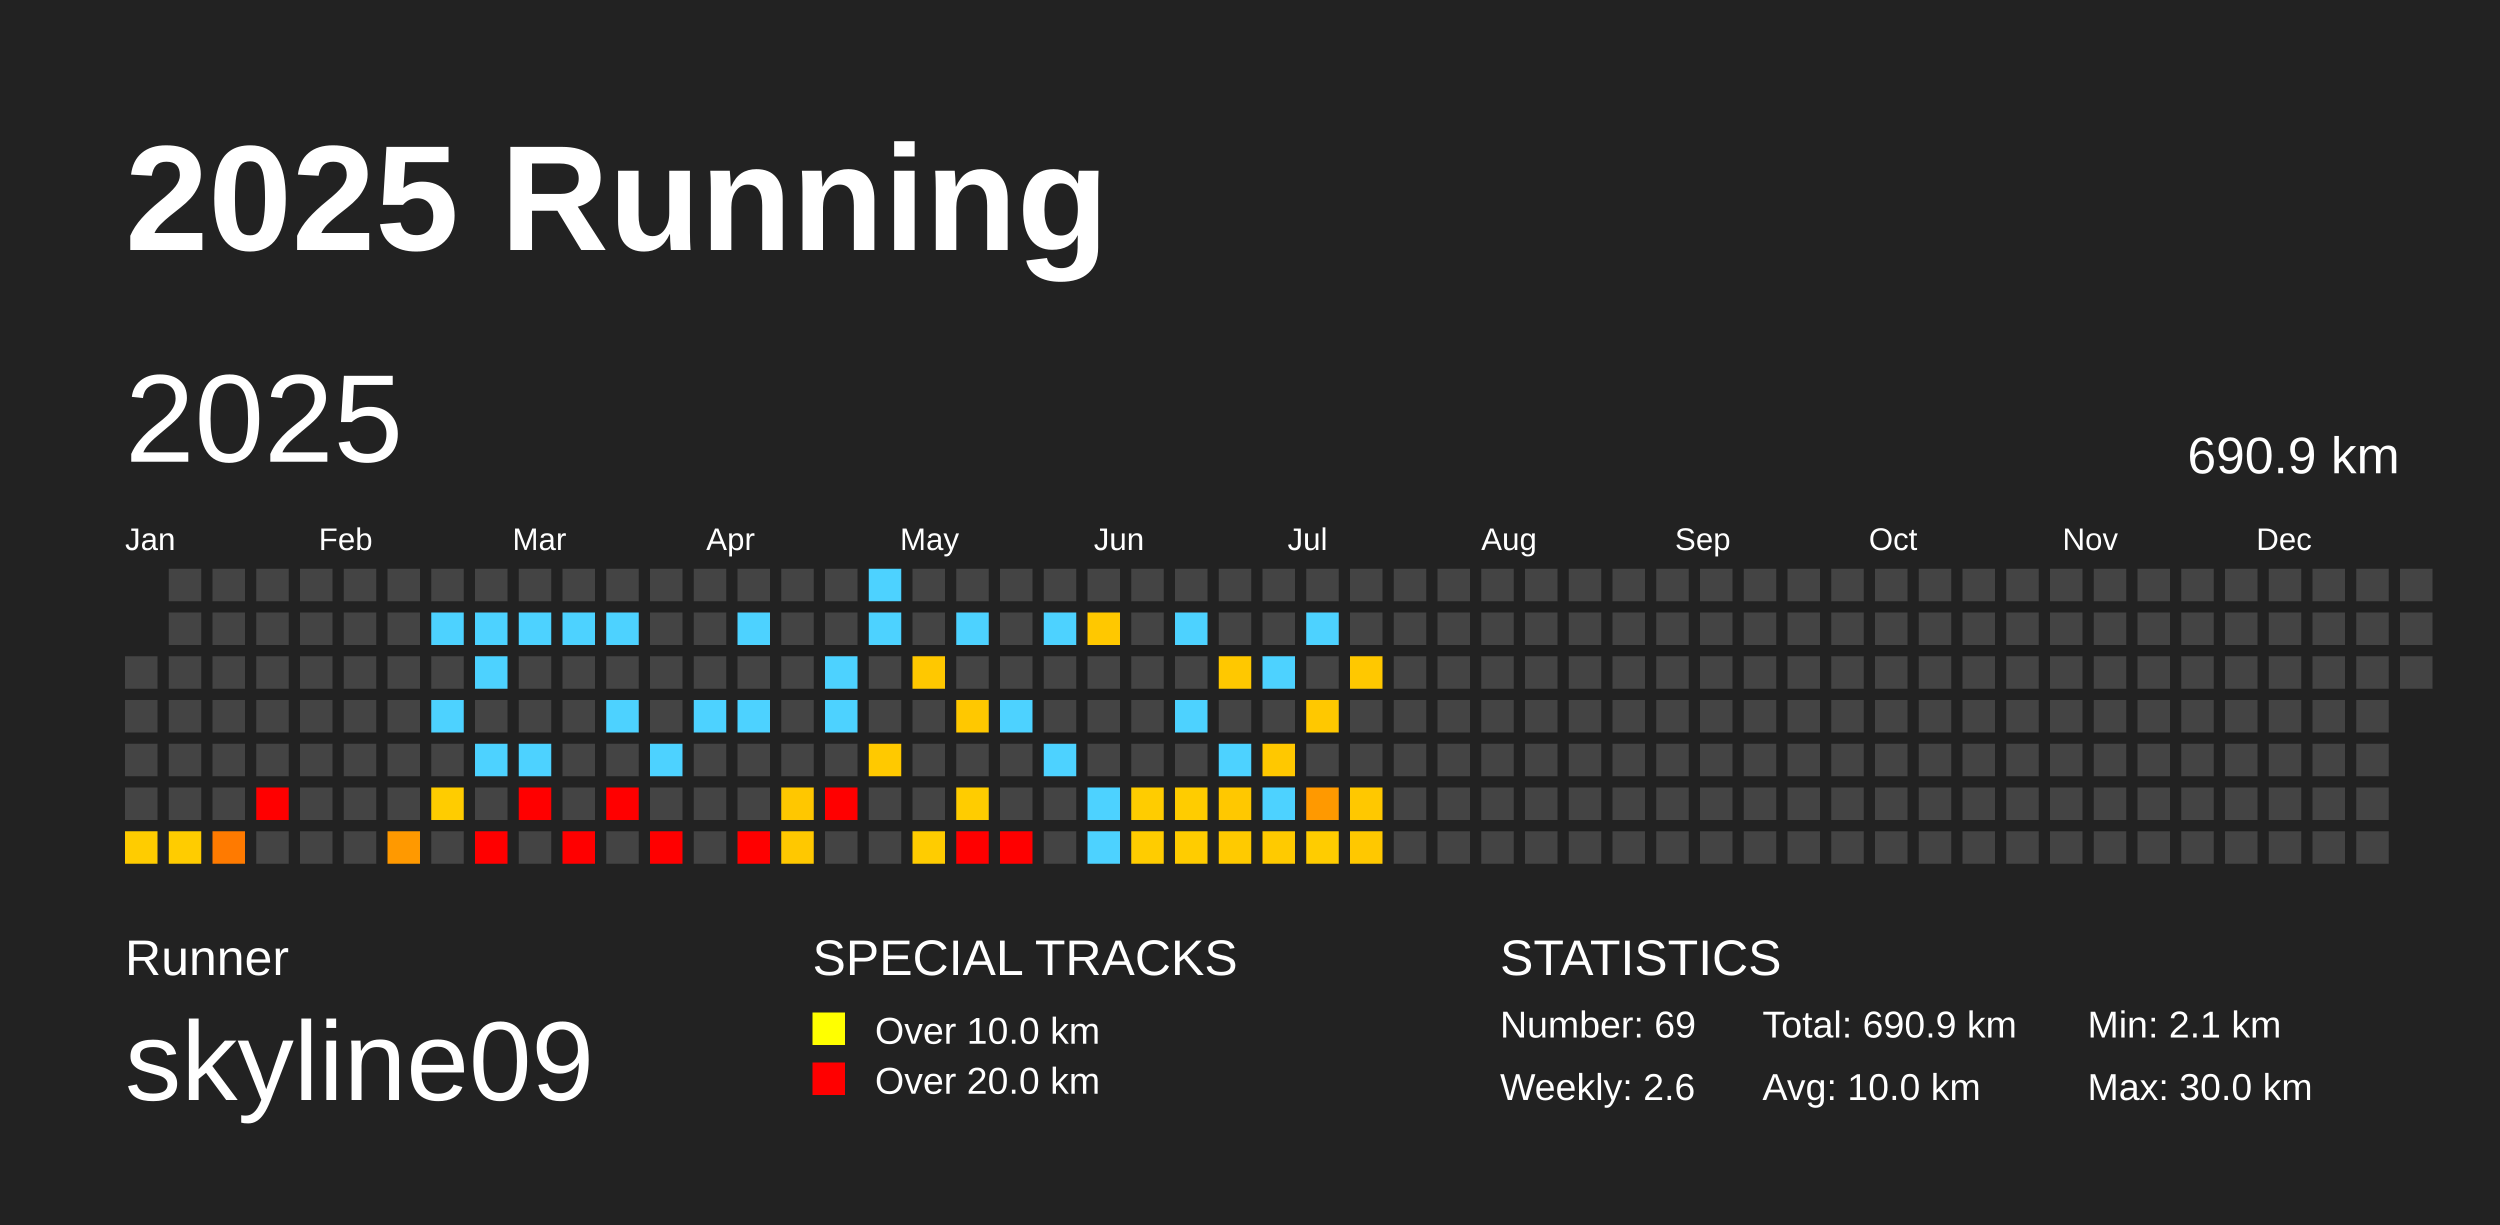
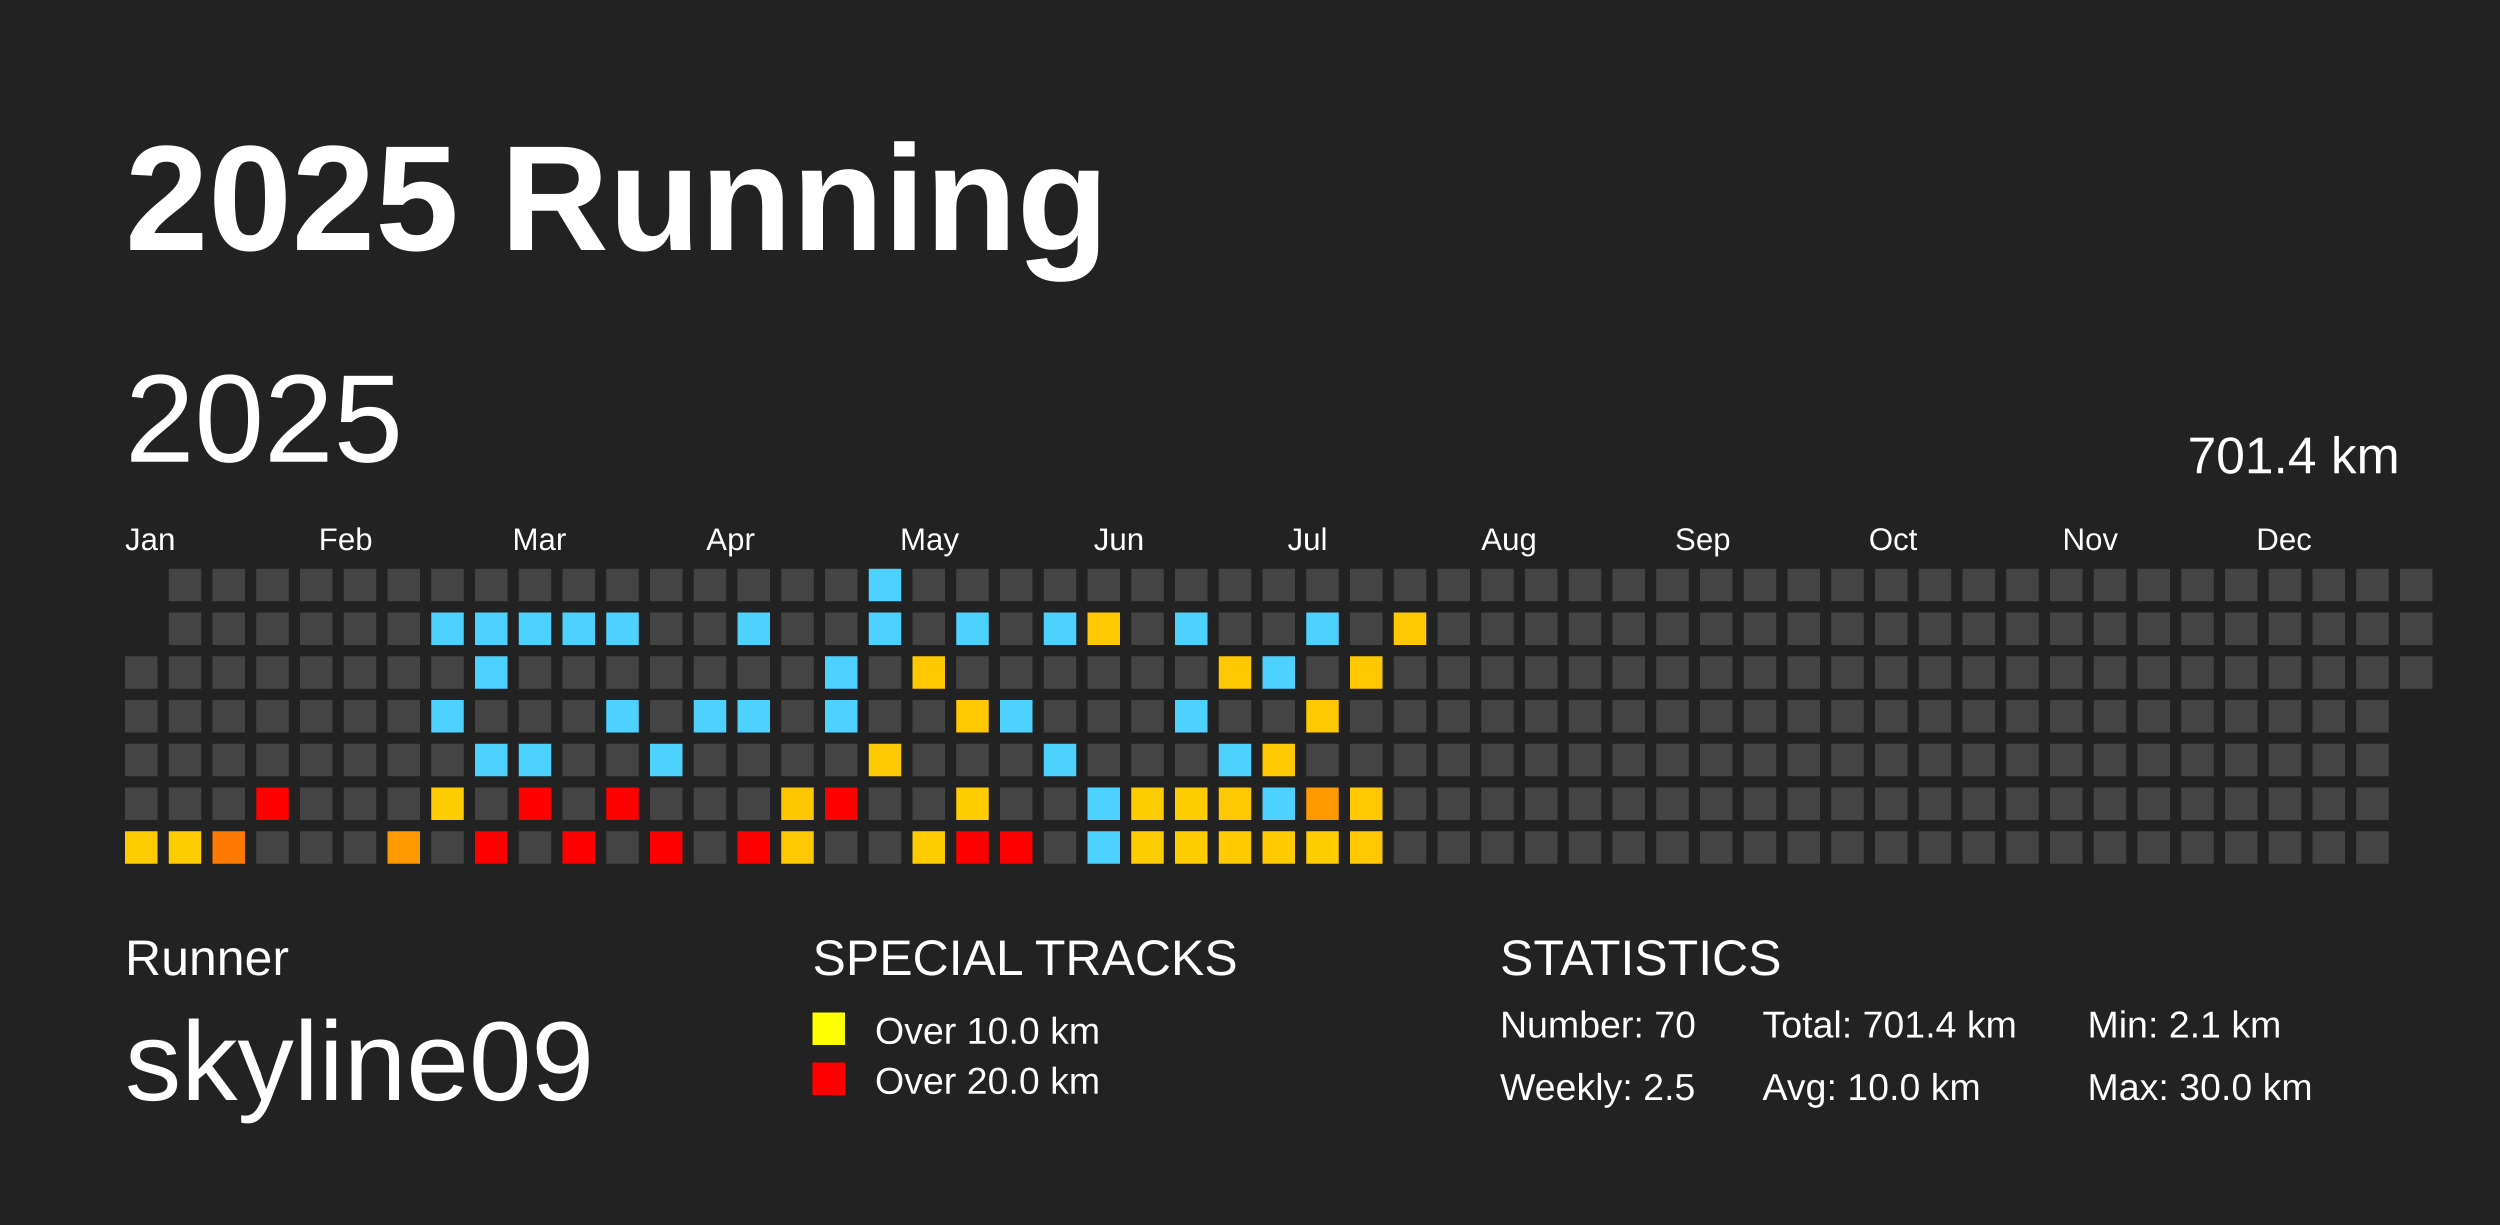
<svg xmlns="http://www.w3.org/2000/svg" baseProfile="full" height="98mm" version="1.1" viewBox="0,0,200,98" width="200mm">
  <defs />
  <rect fill="#222222" height="98" width="200" x="0" y="0" />
  <text fill="#FFFFFF" style="font-size:12px; font-family:Arial; font-weight:bold;" x="10" y="20">2025 Running</text>
  <text fill="#FFFFFF" style="font-size:4px; font-family:Arial" x="10" y="78">Runner</text>
  <text fill="#FFFFFF" style="font-size:9px; font-family:Arial" x="10" y="88">skyline09</text>
  <text fill="#FFFFFF" style="font-size:4px; font-family:Arial" x="65" y="78">SPECIAL TRACKS</text>
  <rect fill="yellow" height="2.6" width="2.6" x="65" y="81" />
  <text fill="#FFFFFF" style="font-size:3px; font-family:Arial" x="70" y="83.5">Over 10.0 km</text>
  <rect fill="red" height="2.6" width="2.6" x="65" y="85" />
  <text fill="#FFFFFF" style="font-size:3px; font-family:Arial" x="70" y="87.5">Over 20.0 km</text>
  <text fill="#FFFFFF" style="font-size:4px; font-family:Arial" x="120" y="78">STATISTICS</text>
-   <text fill="#FFFFFF" style="font-size:3px; font-family:Arial" x="120" y="83">Number: 69</text>
-   <text fill="#FFFFFF" style="font-size:3px; font-family:Arial" x="120" y="88">Weekly: 2.6</text>
-   <text fill="#FFFFFF" style="font-size:3px; font-family:Arial" x="141" y="83">Total: 690.9 km</text>
+   <text fill="#FFFFFF" style="font-size:3px; font-family:Arial" x="120" y="83">Number: 70</text>
+   <text fill="#FFFFFF" style="font-size:3px; font-family:Arial" x="120" y="88">Weekly: 2.5</text>
+   <text fill="#FFFFFF" style="font-size:3px; font-family:Arial" x="141" y="83">Total: 701.4 km</text>
  <text fill="#FFFFFF" style="font-size:3px; font-family:Arial" x="141" y="88">Avg: 10.0 km</text>
  <text fill="#FFFFFF" style="font-size:3px; font-family:Arial" x="167" y="83">Min: 2.1 km</text>
  <text fill="#FFFFFF" style="font-size:3px; font-family:Arial" x="167" y="88">Max: 30.0 km</text>
  <text dominant-baseline="hanging" fill="#FFFFFF" style="font-size:10.0px; font-family:Arial;" x="10" y="30">2025</text>
-   <text dominant-baseline="hanging" fill="#FFFFFF" style="font-size:4.125px; font-family:Arial;" x="175" y="35">690.9 km</text>
+   <text dominant-baseline="hanging" fill="#FFFFFF" style="font-size:4.125px; font-family:Arial;" x="175" y="35">701.4 km</text>
  <text fill="#FFFFFF" style="font-size:2.5px; font-family:Arial" x="10.0" y="44">Jan</text>
  <text fill="#FFFFFF" style="font-size:2.5px; font-family:Arial" x="25.5" y="44">Feb</text>
  <text fill="#FFFFFF" style="font-size:2.5px; font-family:Arial" x="41.0" y="44">Mar</text>
  <text fill="#FFFFFF" style="font-size:2.5px; font-family:Arial" x="56.5" y="44">Apr</text>
  <text fill="#FFFFFF" style="font-size:2.5px; font-family:Arial" x="72.0" y="44">May</text>
  <text fill="#FFFFFF" style="font-size:2.5px; font-family:Arial" x="87.5" y="44">Jun</text>
  <text fill="#FFFFFF" style="font-size:2.5px; font-family:Arial" x="103.0" y="44">Jul</text>
  <text fill="#FFFFFF" style="font-size:2.5px; font-family:Arial" x="118.5" y="44">Aug</text>
  <text fill="#FFFFFF" style="font-size:2.5px; font-family:Arial" x="134.0" y="44">Sep</text>
  <text fill="#FFFFFF" style="font-size:2.5px; font-family:Arial" x="149.5" y="44">Oct</text>
  <text fill="#FFFFFF" style="font-size:2.5px; font-family:Arial" x="165.0" y="44">Nov</text>
  <text fill="#FFFFFF" style="font-size:2.5px; font-family:Arial" x="180.5" y="44">Dec</text>
  <rect fill="#444444" height="2.6" width="2.6" x="10.0" y="52.5" />
  <rect fill="#444444" height="2.6" width="2.6" x="10.0" y="56.0" />
  <rect fill="#444444" height="2.6" width="2.6" x="10.0" y="59.5" />
  <rect fill="#444444" height="2.6" width="2.6" x="10.0" y="63.0" />
  <rect fill="#ffcc00" height="2.6" width="2.6" x="10.0" y="66.5" />
  <rect fill="#444444" height="2.6" width="2.6" x="13.5" y="45.5" />
  <rect fill="#444444" height="2.6" width="2.6" x="13.5" y="49.0" />
  <rect fill="#444444" height="2.6" width="2.6" x="13.5" y="52.5" />
  <rect fill="#444444" height="2.6" width="2.6" x="13.5" y="56.0" />
  <rect fill="#444444" height="2.6" width="2.6" x="13.5" y="59.5" />
  <rect fill="#444444" height="2.6" width="2.6" x="13.5" y="63.0" />
  <rect fill="#ffcc00" height="2.6" width="2.6" x="13.5" y="66.5" />
  <rect fill="#444444" height="2.6" width="2.6" x="17.0" y="45.5" />
  <rect fill="#444444" height="2.6" width="2.6" x="17.0" y="49.0" />
  <rect fill="#444444" height="2.6" width="2.6" x="17.0" y="52.5" />
  <rect fill="#444444" height="2.6" width="2.6" x="17.0" y="56.0" />
  <rect fill="#444444" height="2.6" width="2.6" x="17.0" y="59.5" />
  <rect fill="#444444" height="2.6" width="2.6" x="17.0" y="63.0" />
  <rect fill="#ff7a00" height="2.6" width="2.6" x="17.0" y="66.5" />
  <rect fill="#444444" height="2.6" width="2.6" x="20.5" y="45.5" />
  <rect fill="#444444" height="2.6" width="2.6" x="20.5" y="49.0" />
  <rect fill="#444444" height="2.6" width="2.6" x="20.5" y="52.5" />
  <rect fill="#444444" height="2.6" width="2.6" x="20.5" y="56.0" />
  <rect fill="#444444" height="2.6" width="2.6" x="20.5" y="59.5" />
  <rect fill="red" height="2.6" width="2.6" x="20.5" y="63.0" />
  <rect fill="#444444" height="2.6" width="2.6" x="20.5" y="66.5" />
  <rect fill="#444444" height="2.6" width="2.6" x="24.0" y="45.5" />
  <rect fill="#444444" height="2.6" width="2.6" x="24.0" y="49.0" />
  <rect fill="#444444" height="2.6" width="2.6" x="24.0" y="52.5" />
  <rect fill="#444444" height="2.6" width="2.6" x="24.0" y="56.0" />
  <rect fill="#444444" height="2.6" width="2.6" x="24.0" y="59.5" />
  <rect fill="#444444" height="2.6" width="2.6" x="24.0" y="63.0" />
  <rect fill="#444444" height="2.6" width="2.6" x="24.0" y="66.5" />
  <rect fill="#444444" height="2.6" width="2.6" x="27.5" y="45.5" />
  <rect fill="#444444" height="2.6" width="2.6" x="27.5" y="49.0" />
  <rect fill="#444444" height="2.6" width="2.6" x="27.5" y="52.5" />
  <rect fill="#444444" height="2.6" width="2.6" x="27.5" y="56.0" />
  <rect fill="#444444" height="2.6" width="2.6" x="27.5" y="59.5" />
  <rect fill="#444444" height="2.6" width="2.6" x="27.5" y="63.0" />
  <rect fill="#444444" height="2.6" width="2.6" x="27.5" y="66.5" />
  <rect fill="#444444" height="2.6" width="2.6" x="31.0" y="45.5" />
  <rect fill="#444444" height="2.6" width="2.6" x="31.0" y="49.0" />
  <rect fill="#444444" height="2.6" width="2.6" x="31.0" y="52.5" />
  <rect fill="#444444" height="2.6" width="2.6" x="31.0" y="56.0" />
  <rect fill="#444444" height="2.6" width="2.6" x="31.0" y="59.5" />
  <rect fill="#444444" height="2.6" width="2.6" x="31.0" y="63.0" />
  <rect fill="#ff9900" height="2.6" width="2.6" x="31.0" y="66.5" />
  <rect fill="#444444" height="2.6" width="2.6" x="34.5" y="45.5" />
  <rect fill="#4dd2ff" height="2.6" width="2.6" x="34.5" y="49.0" />
  <rect fill="#444444" height="2.6" width="2.6" x="34.5" y="52.5" />
  <rect fill="#4dd2ff" height="2.6" width="2.6" x="34.5" y="56.0" />
  <rect fill="#444444" height="2.6" width="2.6" x="34.5" y="59.5" />
  <rect fill="#ffcc00" height="2.6" width="2.6" x="34.5" y="63.0" />
  <rect fill="#444444" height="2.6" width="2.6" x="34.5" y="66.5" />
  <rect fill="#444444" height="2.6" width="2.6" x="38.0" y="45.5" />
  <rect fill="#4dd2ff" height="2.6" width="2.6" x="38.0" y="49.0" />
  <rect fill="#4dd2ff" height="2.6" width="2.6" x="38.0" y="52.5" />
  <rect fill="#444444" height="2.6" width="2.6" x="38.0" y="56.0" />
  <rect fill="#4dd2ff" height="2.6" width="2.6" x="38.0" y="59.5" />
  <rect fill="#444444" height="2.6" width="2.6" x="38.0" y="63.0" />
  <rect fill="red" height="2.6" width="2.6" x="38.0" y="66.5" />
  <rect fill="#444444" height="2.6" width="2.6" x="41.5" y="45.5" />
  <rect fill="#4dd2ff" height="2.6" width="2.6" x="41.5" y="49.0" />
  <rect fill="#444444" height="2.6" width="2.6" x="41.5" y="52.5" />
  <rect fill="#444444" height="2.6" width="2.6" x="41.5" y="56.0" />
  <rect fill="#4dd2ff" height="2.6" width="2.6" x="41.5" y="59.5" />
  <rect fill="red" height="2.6" width="2.6" x="41.5" y="63.0" />
  <rect fill="#444444" height="2.6" width="2.6" x="41.5" y="66.5" />
  <rect fill="#444444" height="2.6" width="2.6" x="45.0" y="45.5" />
  <rect fill="#4dd2ff" height="2.6" width="2.6" x="45.0" y="49.0" />
  <rect fill="#444444" height="2.6" width="2.6" x="45.0" y="52.5" />
  <rect fill="#444444" height="2.6" width="2.6" x="45.0" y="56.0" />
  <rect fill="#444444" height="2.6" width="2.6" x="45.0" y="59.5" />
  <rect fill="#444444" height="2.6" width="2.6" x="45.0" y="63.0" />
  <rect fill="red" height="2.6" width="2.6" x="45.0" y="66.5" />
  <rect fill="#444444" height="2.6" width="2.6" x="48.5" y="45.5" />
  <rect fill="#4dd2ff" height="2.6" width="2.6" x="48.5" y="49.0" />
  <rect fill="#444444" height="2.6" width="2.6" x="48.5" y="52.5" />
  <rect fill="#4dd2ff" height="2.6" width="2.6" x="48.5" y="56.0" />
  <rect fill="#444444" height="2.6" width="2.6" x="48.5" y="59.5" />
  <rect fill="red" height="2.6" width="2.6" x="48.5" y="63.0" />
  <rect fill="#444444" height="2.6" width="2.6" x="48.5" y="66.5" />
  <rect fill="#444444" height="2.6" width="2.6" x="52.0" y="45.5" />
  <rect fill="#444444" height="2.6" width="2.6" x="52.0" y="49.0" />
  <rect fill="#444444" height="2.6" width="2.6" x="52.0" y="52.5" />
  <rect fill="#444444" height="2.6" width="2.6" x="52.0" y="56.0" />
  <rect fill="#4dd2ff" height="2.6" width="2.6" x="52.0" y="59.5" />
  <rect fill="#444444" height="2.6" width="2.6" x="52.0" y="63.0" />
  <rect fill="red" height="2.6" width="2.6" x="52.0" y="66.5" />
  <rect fill="#444444" height="2.6" width="2.6" x="55.5" y="45.5" />
  <rect fill="#444444" height="2.6" width="2.6" x="55.5" y="49.0" />
  <rect fill="#444444" height="2.6" width="2.6" x="55.5" y="52.5" />
  <rect fill="#4dd2ff" height="2.6" width="2.6" x="55.5" y="56.0" />
  <rect fill="#444444" height="2.6" width="2.6" x="55.5" y="59.5" />
  <rect fill="#444444" height="2.6" width="2.6" x="55.5" y="63.0" />
  <rect fill="#444444" height="2.6" width="2.6" x="55.5" y="66.5" />
  <rect fill="#444444" height="2.6" width="2.6" x="59.0" y="45.5" />
  <rect fill="#4dd2ff" height="2.6" width="2.6" x="59.0" y="49.0" />
  <rect fill="#444444" height="2.6" width="2.6" x="59.0" y="52.5" />
  <rect fill="#4dd2ff" height="2.6" width="2.6" x="59.0" y="56.0" />
  <rect fill="#444444" height="2.6" width="2.6" x="59.0" y="59.5" />
  <rect fill="#444444" height="2.6" width="2.6" x="59.0" y="63.0" />
  <rect fill="red" height="2.6" width="2.6" x="59.0" y="66.5" />
  <rect fill="#444444" height="2.6" width="2.6" x="62.5" y="45.5" />
  <rect fill="#444444" height="2.6" width="2.6" x="62.5" y="49.0" />
  <rect fill="#444444" height="2.6" width="2.6" x="62.5" y="52.5" />
  <rect fill="#444444" height="2.6" width="2.6" x="62.5" y="56.0" />
  <rect fill="#444444" height="2.6" width="2.6" x="62.5" y="59.5" />
  <rect fill="#ffc700" height="2.6" width="2.6" x="62.5" y="63.0" />
  <rect fill="#ffc800" height="2.6" width="2.6" x="62.5" y="66.5" />
  <rect fill="#444444" height="2.6" width="2.6" x="66.0" y="45.5" />
  <rect fill="#444444" height="2.6" width="2.6" x="66.0" y="49.0" />
  <rect fill="#4dd2ff" height="2.6" width="2.6" x="66.0" y="52.5" />
  <rect fill="#4dd2ff" height="2.6" width="2.6" x="66.0" y="56.0" />
  <rect fill="#444444" height="2.6" width="2.6" x="66.0" y="59.5" />
  <rect fill="red" height="2.6" width="2.6" x="66.0" y="63.0" />
  <rect fill="#444444" height="2.6" width="2.6" x="66.0" y="66.5" />
  <rect fill="#4dd2ff" height="2.6" width="2.6" x="69.5" y="45.5" />
  <rect fill="#4dd2ff" height="2.6" width="2.6" x="69.5" y="49.0" />
  <rect fill="#444444" height="2.6" width="2.6" x="69.5" y="52.5" />
  <rect fill="#444444" height="2.6" width="2.6" x="69.5" y="56.0" />
  <rect fill="#ffc900" height="2.6" width="2.6" x="69.5" y="59.5" />
  <rect fill="#444444" height="2.6" width="2.6" x="69.5" y="63.0" />
  <rect fill="#444444" height="2.6" width="2.6" x="69.5" y="66.5" />
  <rect fill="#444444" height="2.6" width="2.6" x="73.0" y="45.5" />
  <rect fill="#444444" height="2.6" width="2.6" x="73.0" y="49.0" />
  <rect fill="#ffc800" height="2.6" width="2.6" x="73.0" y="52.5" />
  <rect fill="#444444" height="2.6" width="2.6" x="73.0" y="56.0" />
  <rect fill="#444444" height="2.6" width="2.6" x="73.0" y="59.5" />
  <rect fill="#444444" height="2.6" width="2.6" x="73.0" y="63.0" />
  <rect fill="#ffcc00" height="2.6" width="2.6" x="73.0" y="66.5" />
  <rect fill="#444444" height="2.6" width="2.6" x="76.5" y="45.5" />
  <rect fill="#4dd2ff" height="2.6" width="2.6" x="76.5" y="49.0" />
  <rect fill="#444444" height="2.6" width="2.6" x="76.5" y="52.5" />
  <rect fill="#ffc800" height="2.6" width="2.6" x="76.5" y="56.0" />
  <rect fill="#444444" height="2.6" width="2.6" x="76.5" y="59.5" />
  <rect fill="#ffcc00" height="2.6" width="2.6" x="76.5" y="63.0" />
  <rect fill="red" height="2.6" width="2.6" x="76.5" y="66.5" />
  <rect fill="#444444" height="2.6" width="2.6" x="80.0" y="45.5" />
  <rect fill="#444444" height="2.6" width="2.6" x="80.0" y="49.0" />
  <rect fill="#444444" height="2.6" width="2.6" x="80.0" y="52.5" />
  <rect fill="#4dd2ff" height="2.6" width="2.6" x="80.0" y="56.0" />
  <rect fill="#444444" height="2.6" width="2.6" x="80.0" y="59.5" />
  <rect fill="#444444" height="2.6" width="2.6" x="80.0" y="63.0" />
  <rect fill="red" height="2.6" width="2.6" x="80.0" y="66.5" />
  <rect fill="#444444" height="2.6" width="2.6" x="83.5" y="45.5" />
  <rect fill="#4dd2ff" height="2.6" width="2.6" x="83.5" y="49.0" />
  <rect fill="#444444" height="2.6" width="2.6" x="83.5" y="52.5" />
  <rect fill="#444444" height="2.6" width="2.6" x="83.5" y="56.0" />
  <rect fill="#4dd2ff" height="2.6" width="2.6" x="83.5" y="59.5" />
  <rect fill="#444444" height="2.6" width="2.6" x="83.5" y="63.0" />
  <rect fill="#444444" height="2.6" width="2.6" x="83.5" y="66.5" />
  <rect fill="#444444" height="2.6" width="2.6" x="87.0" y="45.5" />
  <rect fill="#ffc800" height="2.6" width="2.6" x="87.0" y="49.0" />
  <rect fill="#444444" height="2.6" width="2.6" x="87.0" y="52.5" />
  <rect fill="#444444" height="2.6" width="2.6" x="87.0" y="56.0" />
  <rect fill="#444444" height="2.6" width="2.6" x="87.0" y="59.5" />
  <rect fill="#4dd2ff" height="2.6" width="2.6" x="87.0" y="63.0" />
  <rect fill="#4dd2ff" height="2.6" width="2.6" x="87.0" y="66.5" />
  <rect fill="#444444" height="2.6" width="2.6" x="90.5" y="45.5" />
  <rect fill="#444444" height="2.6" width="2.6" x="90.5" y="49.0" />
  <rect fill="#444444" height="2.6" width="2.6" x="90.5" y="52.5" />
  <rect fill="#444444" height="2.6" width="2.6" x="90.5" y="56.0" />
  <rect fill="#444444" height="2.6" width="2.6" x="90.5" y="59.5" />
  <rect fill="#ffcc00" height="2.6" width="2.6" x="90.5" y="63.0" />
  <rect fill="#ffcc00" height="2.6" width="2.6" x="90.5" y="66.5" />
  <rect fill="#444444" height="2.6" width="2.6" x="94.0" y="45.5" />
  <rect fill="#4dd2ff" height="2.6" width="2.6" x="94.0" y="49.0" />
  <rect fill="#444444" height="2.6" width="2.6" x="94.0" y="52.5" />
  <rect fill="#4dd2ff" height="2.6" width="2.6" x="94.0" y="56.0" />
  <rect fill="#444444" height="2.6" width="2.6" x="94.0" y="59.5" />
  <rect fill="#ffcc00" height="2.6" width="2.6" x="94.0" y="63.0" />
  <rect fill="#ffcc00" height="2.6" width="2.6" x="94.0" y="66.5" />
  <rect fill="#444444" height="2.6" width="2.6" x="97.5" y="45.5" />
  <rect fill="#444444" height="2.6" width="2.6" x="97.5" y="49.0" />
  <rect fill="#ffc800" height="2.6" width="2.6" x="97.5" y="52.5" />
  <rect fill="#444444" height="2.6" width="2.6" x="97.5" y="56.0" />
  <rect fill="#4dd2ff" height="2.6" width="2.6" x="97.5" y="59.5" />
  <rect fill="#ffc800" height="2.6" width="2.6" x="97.5" y="63.0" />
  <rect fill="#ffca00" height="2.6" width="2.6" x="97.5" y="66.5" />
  <rect fill="#444444" height="2.6" width="2.6" x="101.0" y="45.5" />
  <rect fill="#444444" height="2.6" width="2.6" x="101.0" y="49.0" />
  <rect fill="#4dd2ff" height="2.6" width="2.6" x="101.0" y="52.5" />
  <rect fill="#444444" height="2.6" width="2.6" x="101.0" y="56.0" />
  <rect fill="#ffc800" height="2.6" width="2.6" x="101.0" y="59.5" />
  <rect fill="#4dd2ff" height="2.6" width="2.6" x="101.0" y="63.0" />
  <rect fill="#ffca00" height="2.6" width="2.6" x="101.0" y="66.5" />
  <rect fill="#444444" height="2.6" width="2.6" x="104.5" y="45.5" />
  <rect fill="#4dd2ff" height="2.6" width="2.6" x="104.5" y="49.0" />
  <rect fill="#444444" height="2.6" width="2.6" x="104.5" y="52.5" />
  <rect fill="#ffc800" height="2.6" width="2.6" x="104.5" y="56.0" />
  <rect fill="#444444" height="2.6" width="2.6" x="104.5" y="59.5" />
  <rect fill="#ff9900" height="2.6" width="2.6" x="104.5" y="63.0" />
  <rect fill="#ffcc00" height="2.6" width="2.6" x="104.5" y="66.5" />
  <rect fill="#444444" height="2.6" width="2.6" x="108.0" y="45.5" />
  <rect fill="#444444" height="2.6" width="2.6" x="108.0" y="49.0" />
  <rect fill="#ffc800" height="2.6" width="2.6" x="108.0" y="52.5" />
  <rect fill="#444444" height="2.6" width="2.6" x="108.0" y="56.0" />
  <rect fill="#444444" height="2.6" width="2.6" x="108.0" y="59.5" />
  <rect fill="#ffc800" height="2.6" width="2.6" x="108.0" y="63.0" />
  <rect fill="#ffc800" height="2.6" width="2.6" x="108.0" y="66.5" />
  <rect fill="#444444" height="2.6" width="2.6" x="111.5" y="45.5" />
-   <rect fill="#444444" height="2.6" width="2.6" x="111.5" y="49.0" />
+   <rect fill="#ffc800" height="2.6" width="2.6" x="111.5" y="49.0" />
  <rect fill="#444444" height="2.6" width="2.6" x="111.5" y="52.5" />
  <rect fill="#444444" height="2.6" width="2.6" x="111.5" y="56.0" />
  <rect fill="#444444" height="2.6" width="2.6" x="111.5" y="59.5" />
  <rect fill="#444444" height="2.6" width="2.6" x="111.5" y="63.0" />
  <rect fill="#444444" height="2.6" width="2.6" x="111.5" y="66.5" />
  <rect fill="#444444" height="2.6" width="2.6" x="115.0" y="45.5" />
  <rect fill="#444444" height="2.6" width="2.6" x="115.0" y="49.0" />
  <rect fill="#444444" height="2.6" width="2.6" x="115.0" y="52.5" />
  <rect fill="#444444" height="2.6" width="2.6" x="115.0" y="56.0" />
  <rect fill="#444444" height="2.6" width="2.6" x="115.0" y="59.5" />
  <rect fill="#444444" height="2.6" width="2.6" x="115.0" y="63.0" />
  <rect fill="#444444" height="2.6" width="2.6" x="115.0" y="66.5" />
  <rect fill="#444444" height="2.6" width="2.6" x="118.5" y="45.5" />
  <rect fill="#444444" height="2.6" width="2.6" x="118.5" y="49.0" />
  <rect fill="#444444" height="2.6" width="2.6" x="118.5" y="52.5" />
  <rect fill="#444444" height="2.6" width="2.6" x="118.5" y="56.0" />
  <rect fill="#444444" height="2.6" width="2.6" x="118.5" y="59.5" />
  <rect fill="#444444" height="2.6" width="2.6" x="118.5" y="63.0" />
  <rect fill="#444444" height="2.6" width="2.6" x="118.5" y="66.5" />
  <rect fill="#444444" height="2.6" width="2.6" x="122.0" y="45.5" />
  <rect fill="#444444" height="2.6" width="2.6" x="122.0" y="49.0" />
  <rect fill="#444444" height="2.6" width="2.6" x="122.0" y="52.5" />
  <rect fill="#444444" height="2.6" width="2.6" x="122.0" y="56.0" />
  <rect fill="#444444" height="2.6" width="2.6" x="122.0" y="59.5" />
  <rect fill="#444444" height="2.6" width="2.6" x="122.0" y="63.0" />
  <rect fill="#444444" height="2.6" width="2.6" x="122.0" y="66.5" />
  <rect fill="#444444" height="2.6" width="2.6" x="125.5" y="45.5" />
  <rect fill="#444444" height="2.6" width="2.6" x="125.5" y="49.0" />
  <rect fill="#444444" height="2.6" width="2.6" x="125.5" y="52.5" />
  <rect fill="#444444" height="2.6" width="2.6" x="125.5" y="56.0" />
  <rect fill="#444444" height="2.6" width="2.6" x="125.5" y="59.5" />
  <rect fill="#444444" height="2.6" width="2.6" x="125.5" y="63.0" />
  <rect fill="#444444" height="2.6" width="2.6" x="125.5" y="66.5" />
  <rect fill="#444444" height="2.6" width="2.6" x="129.0" y="45.5" />
  <rect fill="#444444" height="2.6" width="2.6" x="129.0" y="49.0" />
  <rect fill="#444444" height="2.6" width="2.6" x="129.0" y="52.5" />
  <rect fill="#444444" height="2.6" width="2.6" x="129.0" y="56.0" />
  <rect fill="#444444" height="2.6" width="2.6" x="129.0" y="59.5" />
  <rect fill="#444444" height="2.6" width="2.6" x="129.0" y="63.0" />
  <rect fill="#444444" height="2.6" width="2.6" x="129.0" y="66.5" />
  <rect fill="#444444" height="2.6" width="2.6" x="132.5" y="45.5" />
  <rect fill="#444444" height="2.6" width="2.6" x="132.5" y="49.0" />
  <rect fill="#444444" height="2.6" width="2.6" x="132.5" y="52.5" />
  <rect fill="#444444" height="2.6" width="2.6" x="132.5" y="56.0" />
  <rect fill="#444444" height="2.6" width="2.6" x="132.5" y="59.5" />
  <rect fill="#444444" height="2.6" width="2.6" x="132.5" y="63.0" />
  <rect fill="#444444" height="2.6" width="2.6" x="132.5" y="66.5" />
  <rect fill="#444444" height="2.6" width="2.6" x="136.0" y="45.5" />
  <rect fill="#444444" height="2.6" width="2.6" x="136.0" y="49.0" />
  <rect fill="#444444" height="2.6" width="2.6" x="136.0" y="52.5" />
  <rect fill="#444444" height="2.6" width="2.6" x="136.0" y="56.0" />
  <rect fill="#444444" height="2.6" width="2.6" x="136.0" y="59.5" />
  <rect fill="#444444" height="2.6" width="2.6" x="136.0" y="63.0" />
  <rect fill="#444444" height="2.6" width="2.6" x="136.0" y="66.5" />
  <rect fill="#444444" height="2.6" width="2.6" x="139.5" y="45.5" />
  <rect fill="#444444" height="2.6" width="2.6" x="139.5" y="49.0" />
  <rect fill="#444444" height="2.6" width="2.6" x="139.5" y="52.5" />
  <rect fill="#444444" height="2.6" width="2.6" x="139.5" y="56.0" />
  <rect fill="#444444" height="2.6" width="2.6" x="139.5" y="59.5" />
  <rect fill="#444444" height="2.6" width="2.6" x="139.5" y="63.0" />
  <rect fill="#444444" height="2.6" width="2.6" x="139.5" y="66.5" />
  <rect fill="#444444" height="2.6" width="2.6" x="143.0" y="45.5" />
  <rect fill="#444444" height="2.6" width="2.6" x="143.0" y="49.0" />
  <rect fill="#444444" height="2.6" width="2.6" x="143.0" y="52.5" />
  <rect fill="#444444" height="2.6" width="2.6" x="143.0" y="56.0" />
  <rect fill="#444444" height="2.6" width="2.6" x="143.0" y="59.5" />
  <rect fill="#444444" height="2.6" width="2.6" x="143.0" y="63.0" />
  <rect fill="#444444" height="2.6" width="2.6" x="143.0" y="66.5" />
  <rect fill="#444444" height="2.6" width="2.6" x="146.5" y="45.5" />
  <rect fill="#444444" height="2.6" width="2.6" x="146.5" y="49.0" />
  <rect fill="#444444" height="2.6" width="2.6" x="146.5" y="52.5" />
  <rect fill="#444444" height="2.6" width="2.6" x="146.5" y="56.0" />
  <rect fill="#444444" height="2.6" width="2.6" x="146.5" y="59.5" />
  <rect fill="#444444" height="2.6" width="2.6" x="146.5" y="63.0" />
  <rect fill="#444444" height="2.6" width="2.6" x="146.5" y="66.5" />
  <rect fill="#444444" height="2.6" width="2.6" x="150.0" y="45.5" />
  <rect fill="#444444" height="2.6" width="2.6" x="150.0" y="49.0" />
  <rect fill="#444444" height="2.6" width="2.6" x="150.0" y="52.5" />
  <rect fill="#444444" height="2.6" width="2.6" x="150.0" y="56.0" />
  <rect fill="#444444" height="2.6" width="2.6" x="150.0" y="59.5" />
  <rect fill="#444444" height="2.6" width="2.6" x="150.0" y="63.0" />
  <rect fill="#444444" height="2.6" width="2.6" x="150.0" y="66.5" />
  <rect fill="#444444" height="2.6" width="2.6" x="153.5" y="45.5" />
  <rect fill="#444444" height="2.6" width="2.6" x="153.5" y="49.0" />
  <rect fill="#444444" height="2.6" width="2.6" x="153.5" y="52.5" />
  <rect fill="#444444" height="2.6" width="2.6" x="153.5" y="56.0" />
  <rect fill="#444444" height="2.6" width="2.6" x="153.5" y="59.5" />
  <rect fill="#444444" height="2.6" width="2.6" x="153.5" y="63.0" />
  <rect fill="#444444" height="2.6" width="2.6" x="153.5" y="66.5" />
  <rect fill="#444444" height="2.6" width="2.6" x="157.0" y="45.5" />
  <rect fill="#444444" height="2.6" width="2.6" x="157.0" y="49.0" />
  <rect fill="#444444" height="2.6" width="2.6" x="157.0" y="52.5" />
  <rect fill="#444444" height="2.6" width="2.6" x="157.0" y="56.0" />
  <rect fill="#444444" height="2.6" width="2.6" x="157.0" y="59.5" />
  <rect fill="#444444" height="2.6" width="2.6" x="157.0" y="63.0" />
  <rect fill="#444444" height="2.6" width="2.6" x="157.0" y="66.5" />
  <rect fill="#444444" height="2.6" width="2.6" x="160.5" y="45.5" />
  <rect fill="#444444" height="2.6" width="2.6" x="160.5" y="49.0" />
  <rect fill="#444444" height="2.6" width="2.6" x="160.5" y="52.5" />
  <rect fill="#444444" height="2.6" width="2.6" x="160.5" y="56.0" />
  <rect fill="#444444" height="2.6" width="2.6" x="160.5" y="59.5" />
  <rect fill="#444444" height="2.6" width="2.6" x="160.5" y="63.0" />
  <rect fill="#444444" height="2.6" width="2.6" x="160.5" y="66.5" />
  <rect fill="#444444" height="2.6" width="2.6" x="164.0" y="45.5" />
  <rect fill="#444444" height="2.6" width="2.6" x="164.0" y="49.0" />
  <rect fill="#444444" height="2.6" width="2.6" x="164.0" y="52.5" />
  <rect fill="#444444" height="2.6" width="2.6" x="164.0" y="56.0" />
  <rect fill="#444444" height="2.6" width="2.6" x="164.0" y="59.5" />
  <rect fill="#444444" height="2.6" width="2.6" x="164.0" y="63.0" />
  <rect fill="#444444" height="2.6" width="2.6" x="164.0" y="66.5" />
  <rect fill="#444444" height="2.6" width="2.6" x="167.5" y="45.5" />
  <rect fill="#444444" height="2.6" width="2.6" x="167.5" y="49.0" />
  <rect fill="#444444" height="2.6" width="2.6" x="167.5" y="52.5" />
  <rect fill="#444444" height="2.6" width="2.6" x="167.5" y="56.0" />
  <rect fill="#444444" height="2.6" width="2.6" x="167.5" y="59.5" />
  <rect fill="#444444" height="2.6" width="2.6" x="167.5" y="63.0" />
  <rect fill="#444444" height="2.6" width="2.6" x="167.5" y="66.5" />
  <rect fill="#444444" height="2.6" width="2.6" x="171.0" y="45.5" />
  <rect fill="#444444" height="2.6" width="2.6" x="171.0" y="49.0" />
  <rect fill="#444444" height="2.6" width="2.6" x="171.0" y="52.5" />
  <rect fill="#444444" height="2.6" width="2.6" x="171.0" y="56.0" />
  <rect fill="#444444" height="2.6" width="2.6" x="171.0" y="59.5" />
  <rect fill="#444444" height="2.6" width="2.6" x="171.0" y="63.0" />
  <rect fill="#444444" height="2.6" width="2.6" x="171.0" y="66.5" />
  <rect fill="#444444" height="2.6" width="2.6" x="174.5" y="45.5" />
  <rect fill="#444444" height="2.6" width="2.6" x="174.5" y="49.0" />
  <rect fill="#444444" height="2.6" width="2.6" x="174.5" y="52.5" />
  <rect fill="#444444" height="2.6" width="2.6" x="174.5" y="56.0" />
  <rect fill="#444444" height="2.6" width="2.6" x="174.5" y="59.5" />
  <rect fill="#444444" height="2.6" width="2.6" x="174.5" y="63.0" />
  <rect fill="#444444" height="2.6" width="2.6" x="174.5" y="66.5" />
  <rect fill="#444444" height="2.6" width="2.6" x="178.0" y="45.5" />
  <rect fill="#444444" height="2.6" width="2.6" x="178.0" y="49.0" />
  <rect fill="#444444" height="2.6" width="2.6" x="178.0" y="52.5" />
  <rect fill="#444444" height="2.6" width="2.6" x="178.0" y="56.0" />
  <rect fill="#444444" height="2.6" width="2.6" x="178.0" y="59.5" />
  <rect fill="#444444" height="2.6" width="2.6" x="178.0" y="63.0" />
  <rect fill="#444444" height="2.6" width="2.6" x="178.0" y="66.5" />
  <rect fill="#444444" height="2.6" width="2.6" x="181.5" y="45.5" />
  <rect fill="#444444" height="2.6" width="2.6" x="181.5" y="49.0" />
  <rect fill="#444444" height="2.6" width="2.6" x="181.5" y="52.5" />
  <rect fill="#444444" height="2.6" width="2.6" x="181.5" y="56.0" />
  <rect fill="#444444" height="2.6" width="2.6" x="181.5" y="59.5" />
  <rect fill="#444444" height="2.6" width="2.6" x="181.5" y="63.0" />
  <rect fill="#444444" height="2.6" width="2.6" x="181.5" y="66.5" />
  <rect fill="#444444" height="2.6" width="2.6" x="185.0" y="45.5" />
  <rect fill="#444444" height="2.6" width="2.6" x="185.0" y="49.0" />
  <rect fill="#444444" height="2.6" width="2.6" x="185.0" y="52.5" />
  <rect fill="#444444" height="2.6" width="2.6" x="185.0" y="56.0" />
  <rect fill="#444444" height="2.6" width="2.6" x="185.0" y="59.5" />
  <rect fill="#444444" height="2.6" width="2.6" x="185.0" y="63.0" />
  <rect fill="#444444" height="2.6" width="2.6" x="185.0" y="66.5" />
  <rect fill="#444444" height="2.6" width="2.6" x="188.5" y="45.5" />
  <rect fill="#444444" height="2.6" width="2.6" x="188.5" y="49.0" />
  <rect fill="#444444" height="2.6" width="2.6" x="188.5" y="52.5" />
  <rect fill="#444444" height="2.6" width="2.6" x="188.5" y="56.0" />
  <rect fill="#444444" height="2.6" width="2.6" x="188.5" y="59.5" />
  <rect fill="#444444" height="2.6" width="2.6" x="188.5" y="63.0" />
  <rect fill="#444444" height="2.6" width="2.6" x="188.5" y="66.5" />
  <rect fill="#444444" height="2.6" width="2.6" x="192.0" y="45.5" />
  <rect fill="#444444" height="2.6" width="2.6" x="192.0" y="49.0" />
  <rect fill="#444444" height="2.6" width="2.6" x="192.0" y="52.5" />
</svg>
